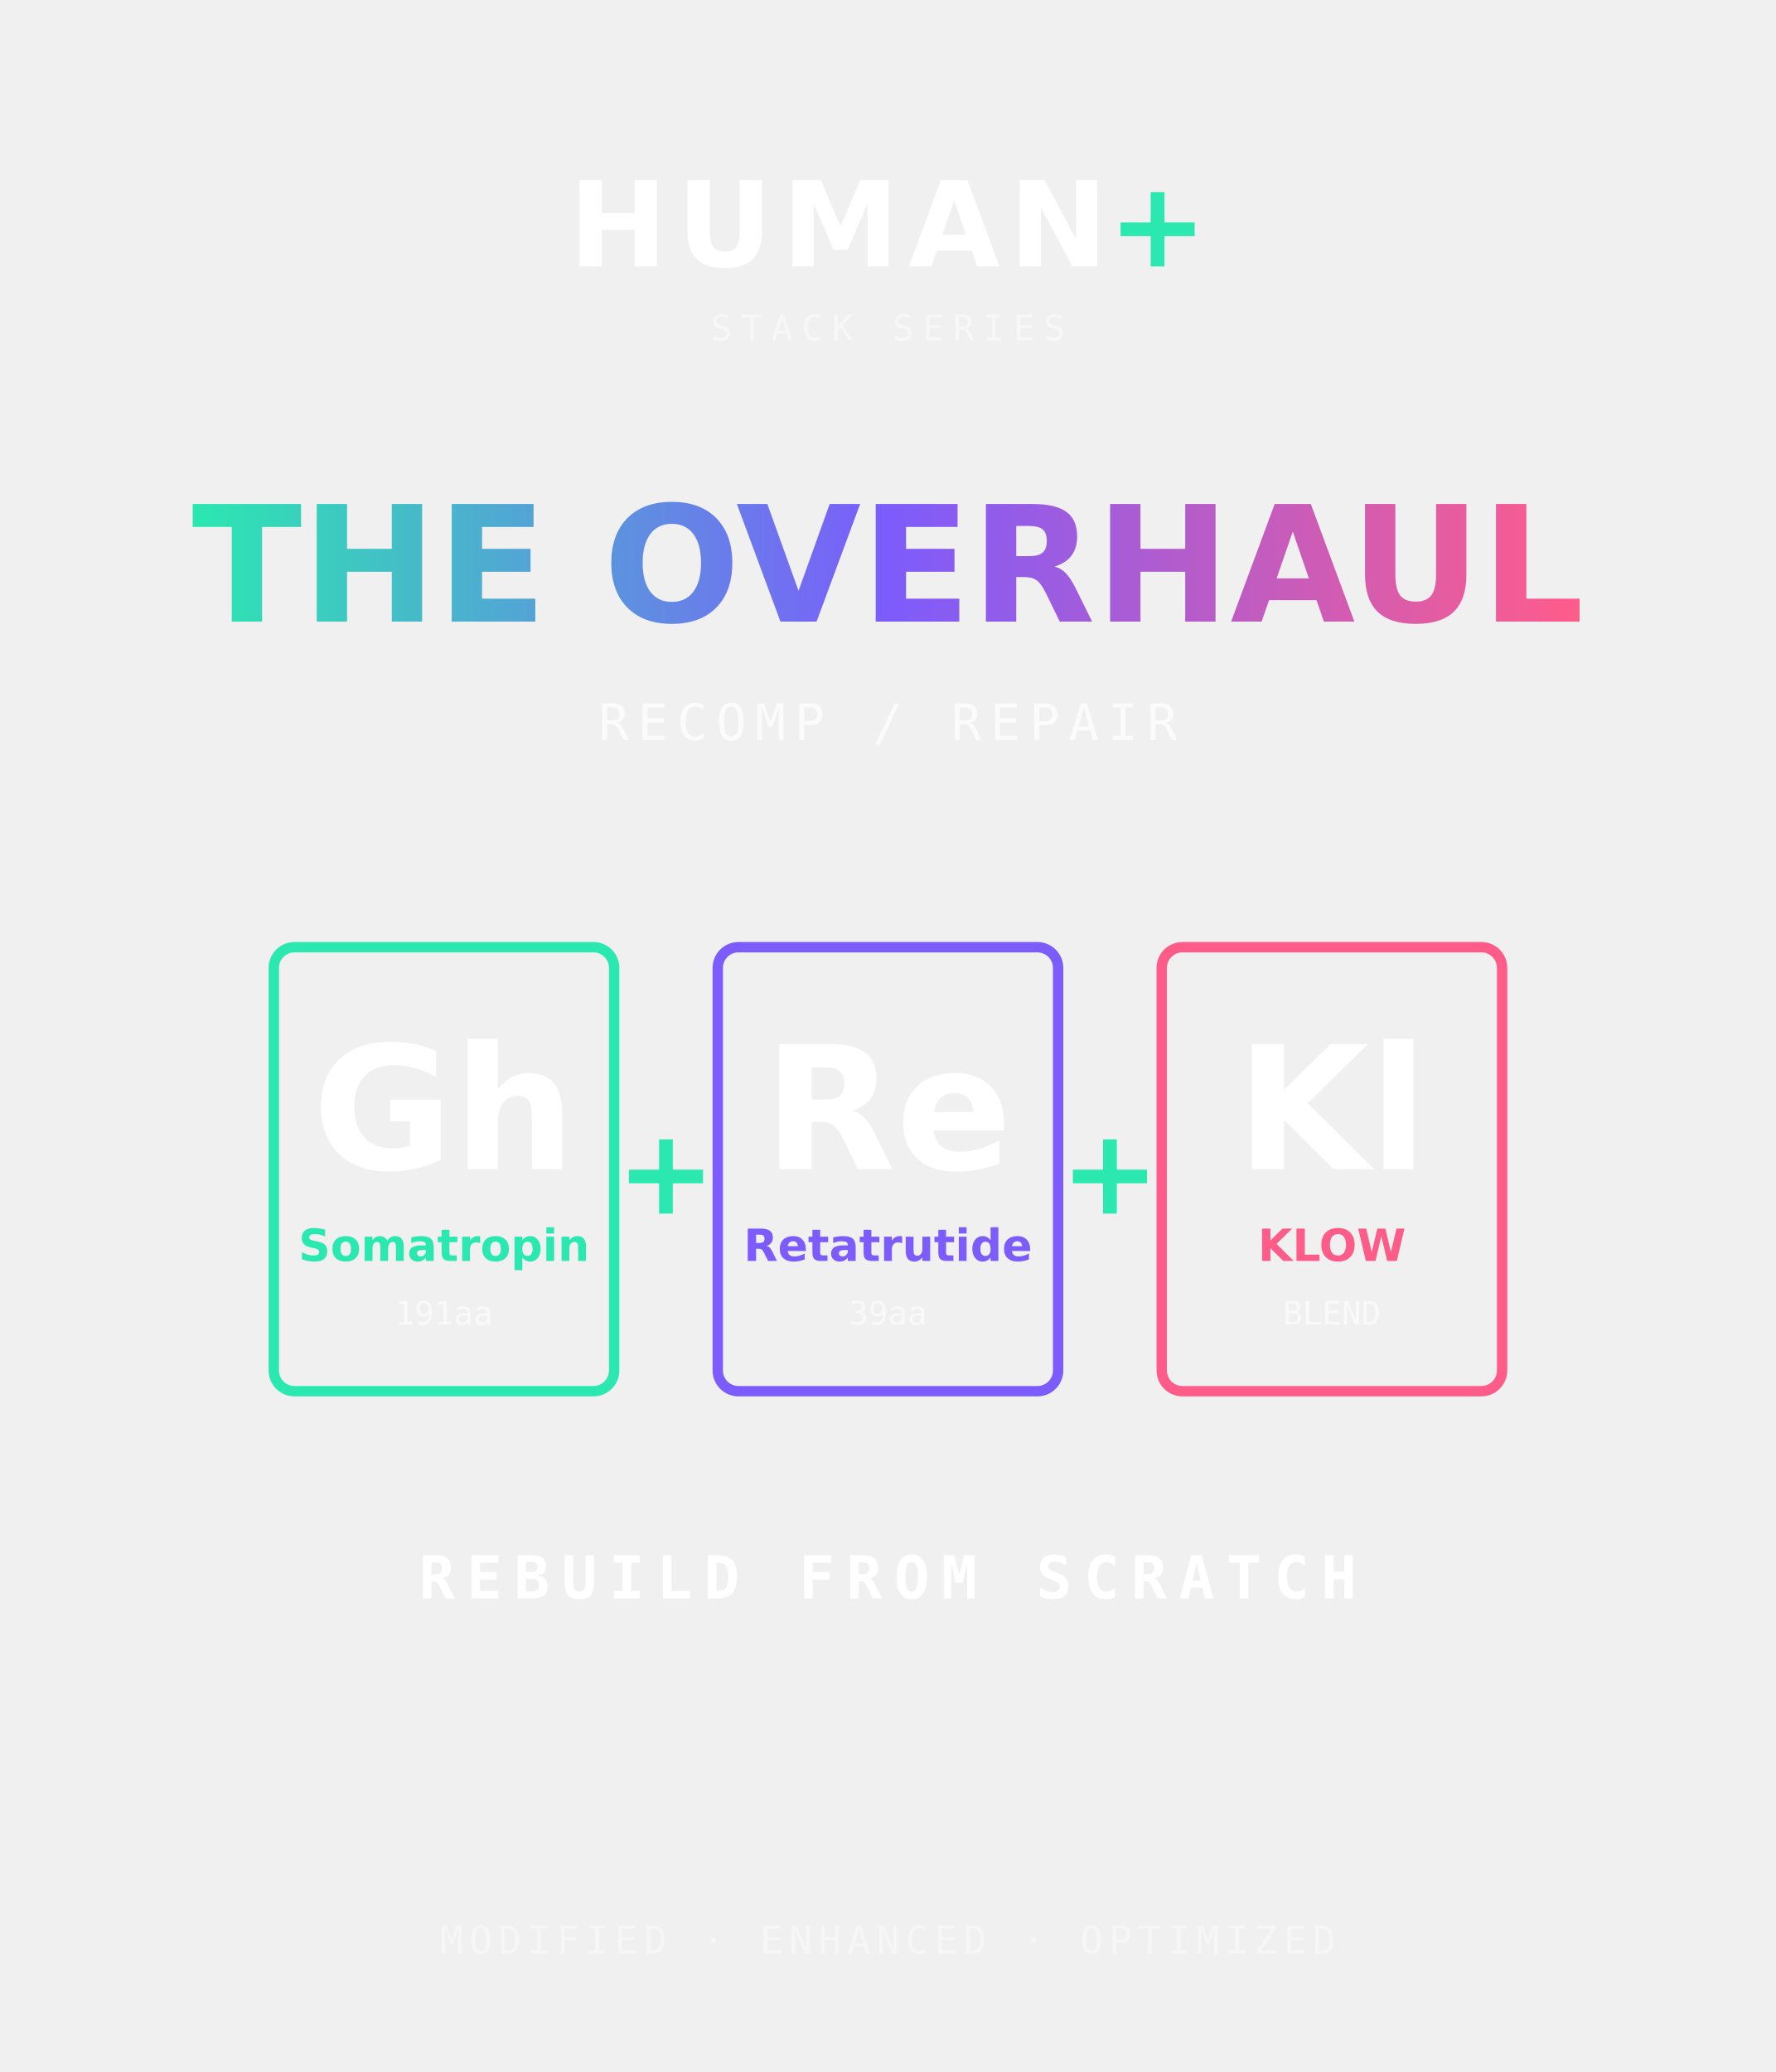
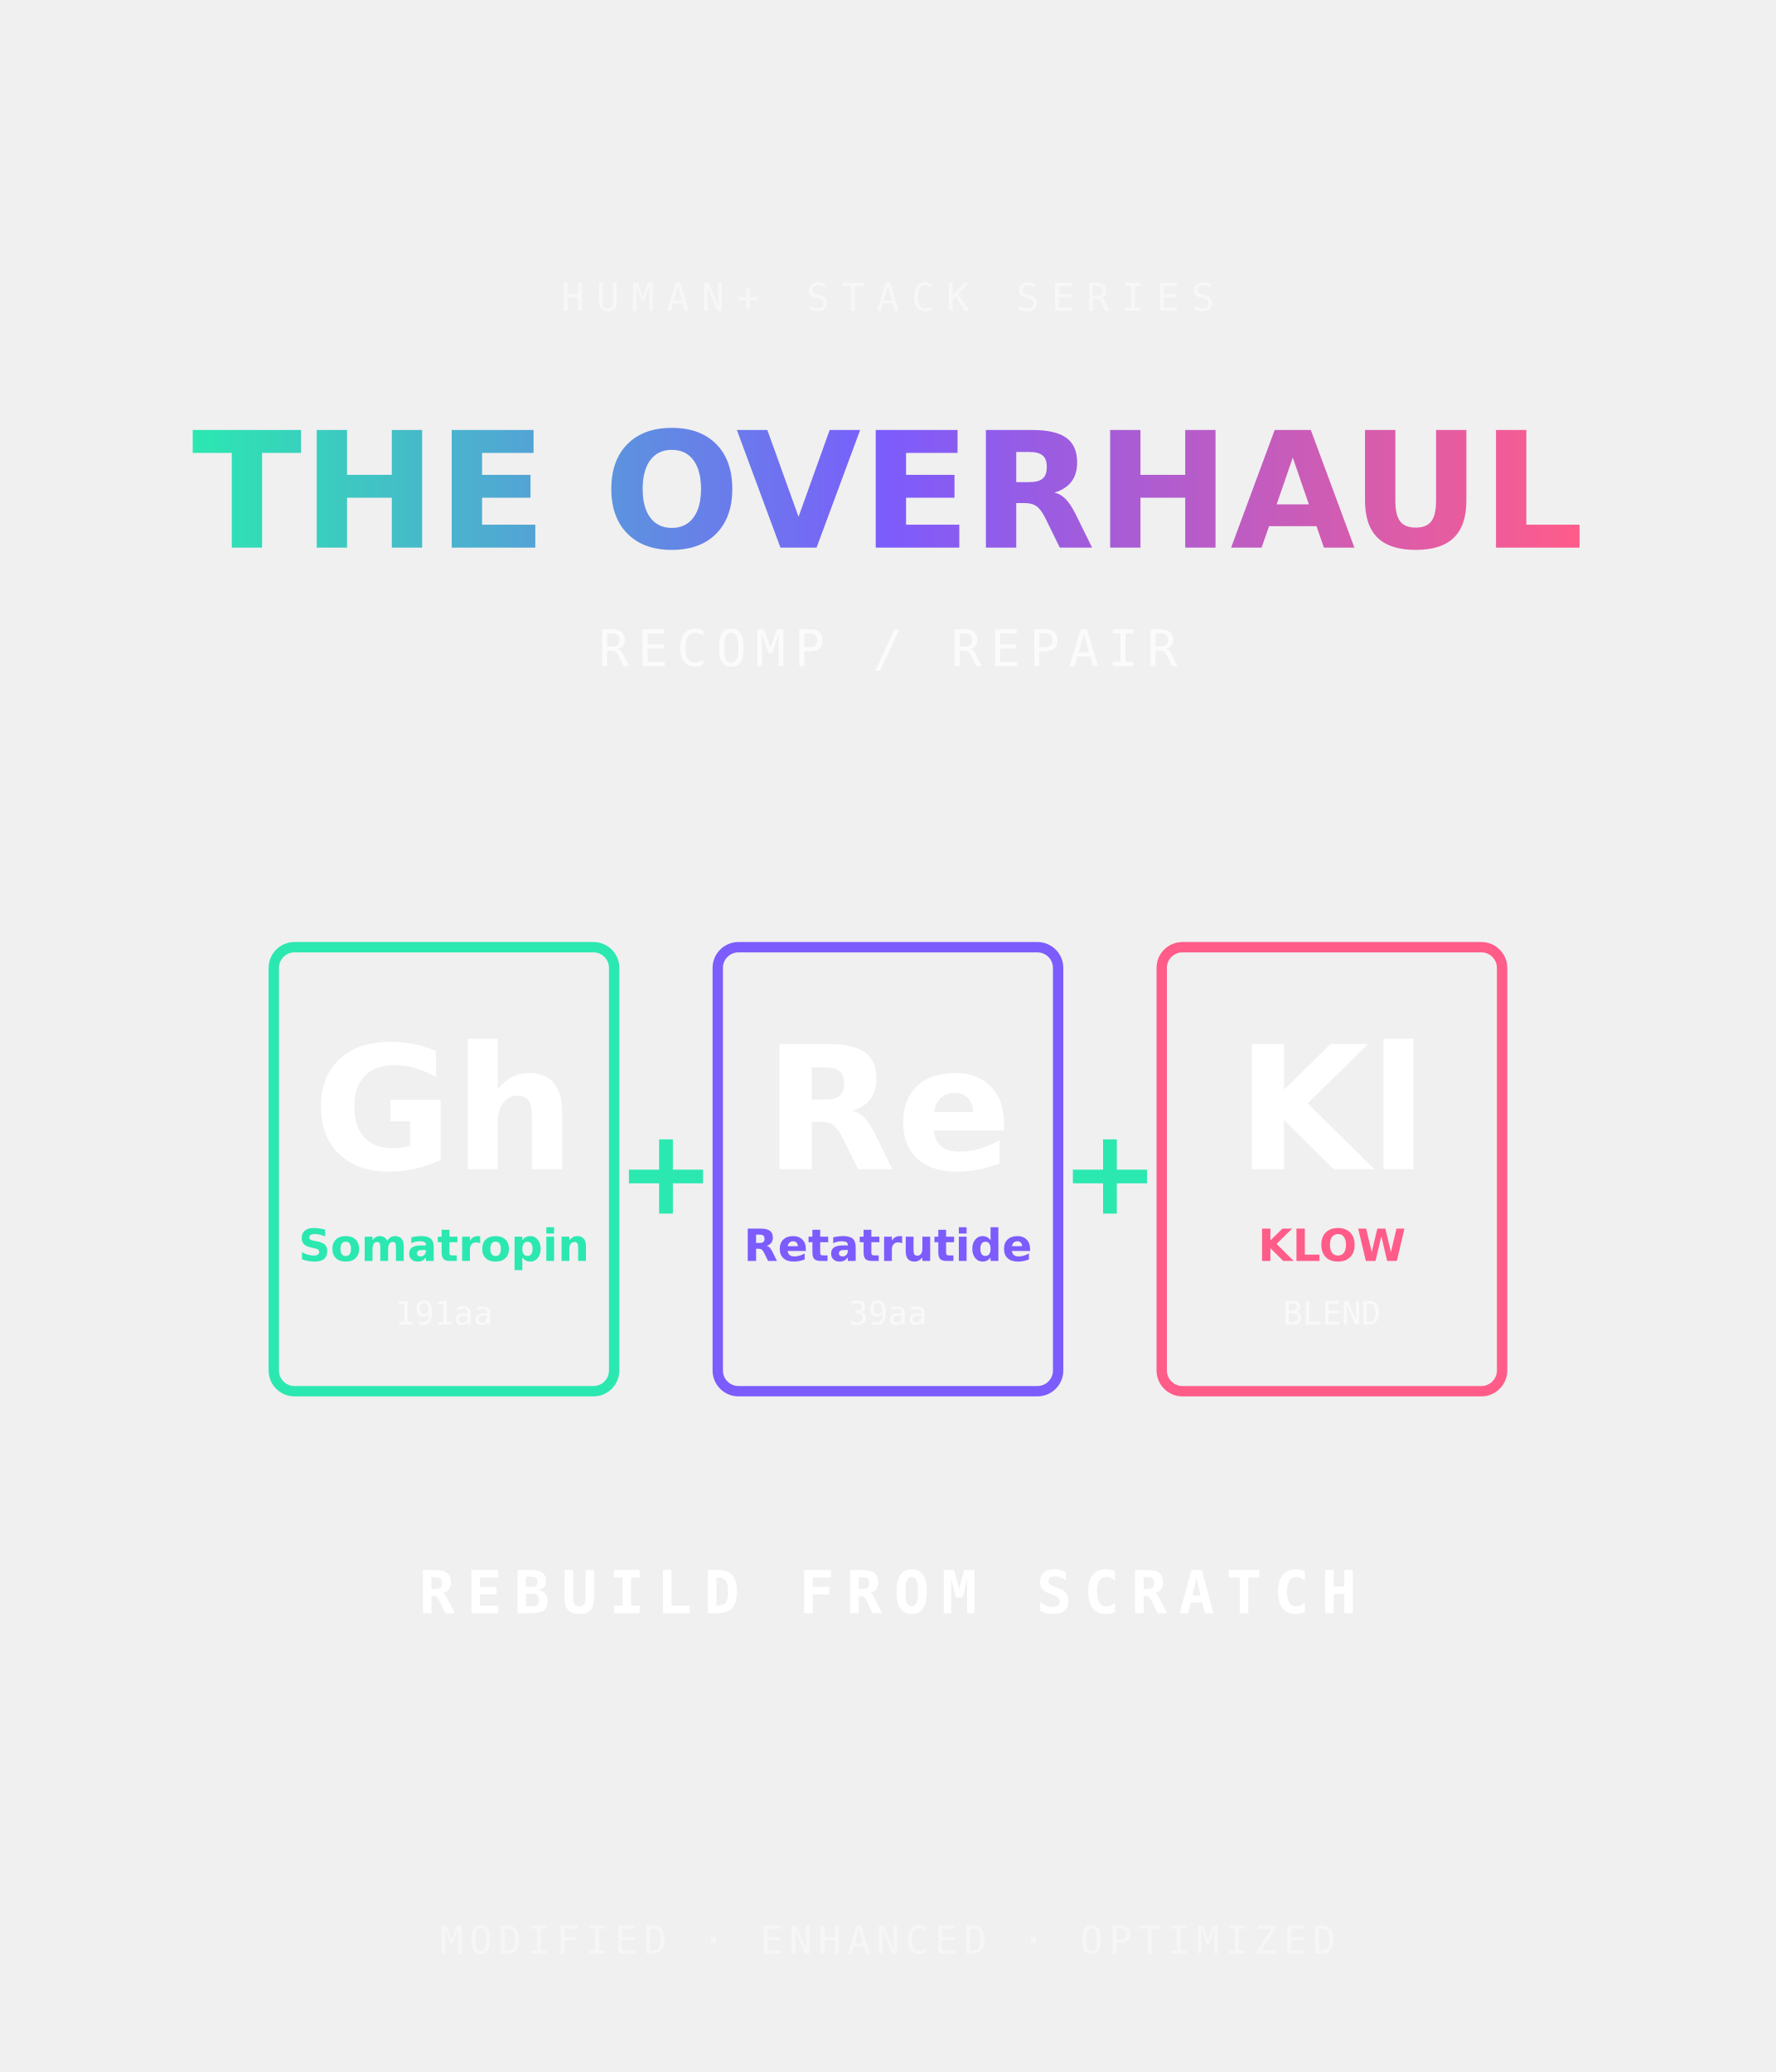
<svg xmlns="http://www.w3.org/2000/svg" viewBox="0 0 1200 1400" width="1200" height="1400">
  <defs>
    <linearGradient id="g" x1="0" y1="0" x2="1" y2="0">
      <stop offset="0%" stop-color="#2BE8B0" />
      <stop offset="50%" stop-color="#7C5CFC" />
      <stop offset="100%" stop-color="#FF5C8A" />
    </linearGradient>
  </defs>
-   <text x="600" y="180" font-family="DejaVu Sans, Liberation Sans, Arial, sans-serif" font-size="80" font-weight="800" text-anchor="middle" letter-spacing="6" fill="#FFFFFF">HUMAN<tspan fill="#2BE8B0">+</tspan>
-   </text>
-   <text x="600" y="230" font-family="DejaVu Sans Mono, Liberation Mono, monospace" font-size="24" text-anchor="middle" letter-spacing="6" fill="#FFFFFF" fill-opacity="0.45">STACK SERIES</text>
-   <text x="600" y="420" font-family="DejaVu Sans, Liberation Sans, Arial, sans-serif" font-size="109" font-weight="800" text-anchor="middle" fill="url(#g)">THE OVERHAUL</text>
-   <text x="600" y="500" font-family="DejaVu Sans Mono, Liberation Mono, monospace" font-size="34" letter-spacing="6" text-anchor="middle" fill="#FFFFFF" fill-opacity="0.75">RECOMP / REPAIR</text>
+   <text x="600" y="210" font-family="DejaVu Sans Mono, Liberation Mono, monospace" font-size="26" text-anchor="middle" letter-spacing="8" fill="#FFFFFF" fill-opacity="0.45">HUMAN+ STACK SERIES</text>
+   <text x="600" y="370" font-family="DejaVu Sans, Liberation Sans, Arial, sans-serif" font-size="109" font-weight="800" text-anchor="middle" fill="url(#g)">THE OVERHAUL</text>
+   <text x="600" y="450" font-family="DejaVu Sans Mono, Liberation Mono, monospace" font-size="34" letter-spacing="6" text-anchor="middle" fill="#FFFFFF" fill-opacity="0.75">RECOMP / REPAIR</text>
  <rect x="185.0" y="640" width="230" height="300" rx="14" fill="none" stroke="#2BE8B0" stroke-width="7" />
  <text x="300.0" y="790" font-family="DejaVu Sans, Liberation Sans, Arial, sans-serif" font-size="116" font-weight="800" text-anchor="middle" fill="#FFFFFF">Gh</text>
  <text x="300.0" y="852" font-family="DejaVu Sans, Liberation Sans, Arial, sans-serif" font-size="30" font-weight="700" text-anchor="middle" fill="#2BE8B0">Somatropin</text>
  <text x="300.0" y="895" font-family="DejaVu Sans Mono, Liberation Mono, monospace" font-size="22" text-anchor="middle" fill="#FFFFFF" fill-opacity="0.6">191aa</text>
  <text x="450.0" y="820.0" font-family="DejaVu Sans, Liberation Sans, Arial, sans-serif" font-size="80" font-weight="800" text-anchor="middle" fill="#2BE8B0">+</text>
  <rect x="485.0" y="640" width="230" height="300" rx="14" fill="none" stroke="#7C5CFC" stroke-width="7" />
  <text x="600.0" y="790" font-family="DejaVu Sans, Liberation Sans, Arial, sans-serif" font-size="116" font-weight="800" text-anchor="middle" fill="#FFFFFF">Re</text>
  <text x="600.0" y="852" font-family="DejaVu Sans, Liberation Sans, Arial, sans-serif" font-size="30" font-weight="700" text-anchor="middle" fill="#7C5CFC">Retatrutide</text>
  <text x="600.0" y="895" font-family="DejaVu Sans Mono, Liberation Mono, monospace" font-size="22" text-anchor="middle" fill="#FFFFFF" fill-opacity="0.6">39aa</text>
  <text x="750.0" y="820.0" font-family="DejaVu Sans, Liberation Sans, Arial, sans-serif" font-size="80" font-weight="800" text-anchor="middle" fill="#2BE8B0">+</text>
  <rect x="785.0" y="640" width="230" height="300" rx="14" fill="none" stroke="#FF5C8A" stroke-width="7" />
  <text x="900.0" y="790" font-family="DejaVu Sans, Liberation Sans, Arial, sans-serif" font-size="116" font-weight="800" text-anchor="middle" fill="#FFFFFF">Kl</text>
  <text x="900.0" y="852" font-family="DejaVu Sans, Liberation Sans, Arial, sans-serif" font-size="30" font-weight="700" text-anchor="middle" fill="#FF5C8A">KLOW</text>
  <text x="900.0" y="895" font-family="DejaVu Sans Mono, Liberation Mono, monospace" font-size="22" text-anchor="middle" fill="#FFFFFF" fill-opacity="0.6">BLEND</text>
-   <text x="600" y="1080" font-family="DejaVu Sans Mono, Liberation Mono, monospace" font-size="40" font-weight="700" letter-spacing="8" text-anchor="middle" fill="#FFFFFF">REBUILD FROM SCRATCH</text>
+   <text x="600" y="1090" font-family="DejaVu Sans Mono, Liberation Mono, monospace" font-size="40" font-weight="700" letter-spacing="8" text-anchor="middle" fill="#FFFFFF">REBUILD FROM SCRATCH</text>
  <text x="600" y="1320" font-family="DejaVu Sans Mono, Liberation Mono, monospace" font-size="26" letter-spacing="4" text-anchor="middle" fill="#FFFFFF" fill-opacity="0.4">MODIFIED · ENHANCED · OPTIMIZED</text>
</svg>
